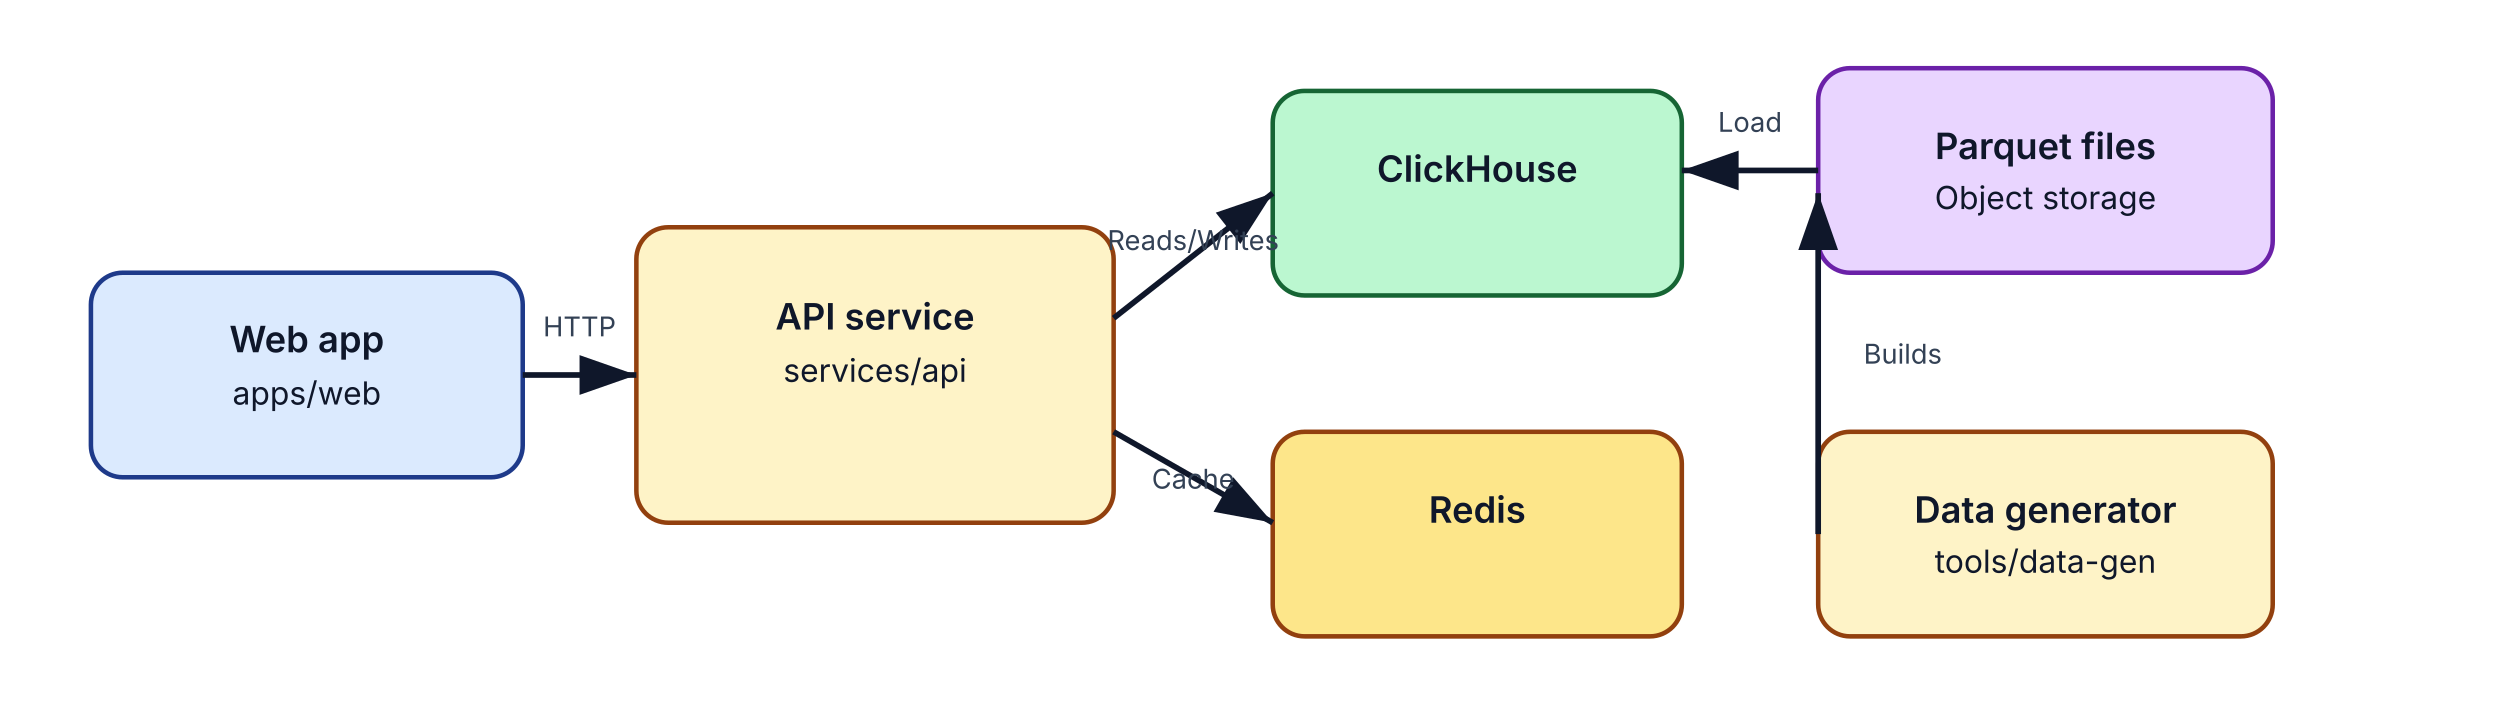
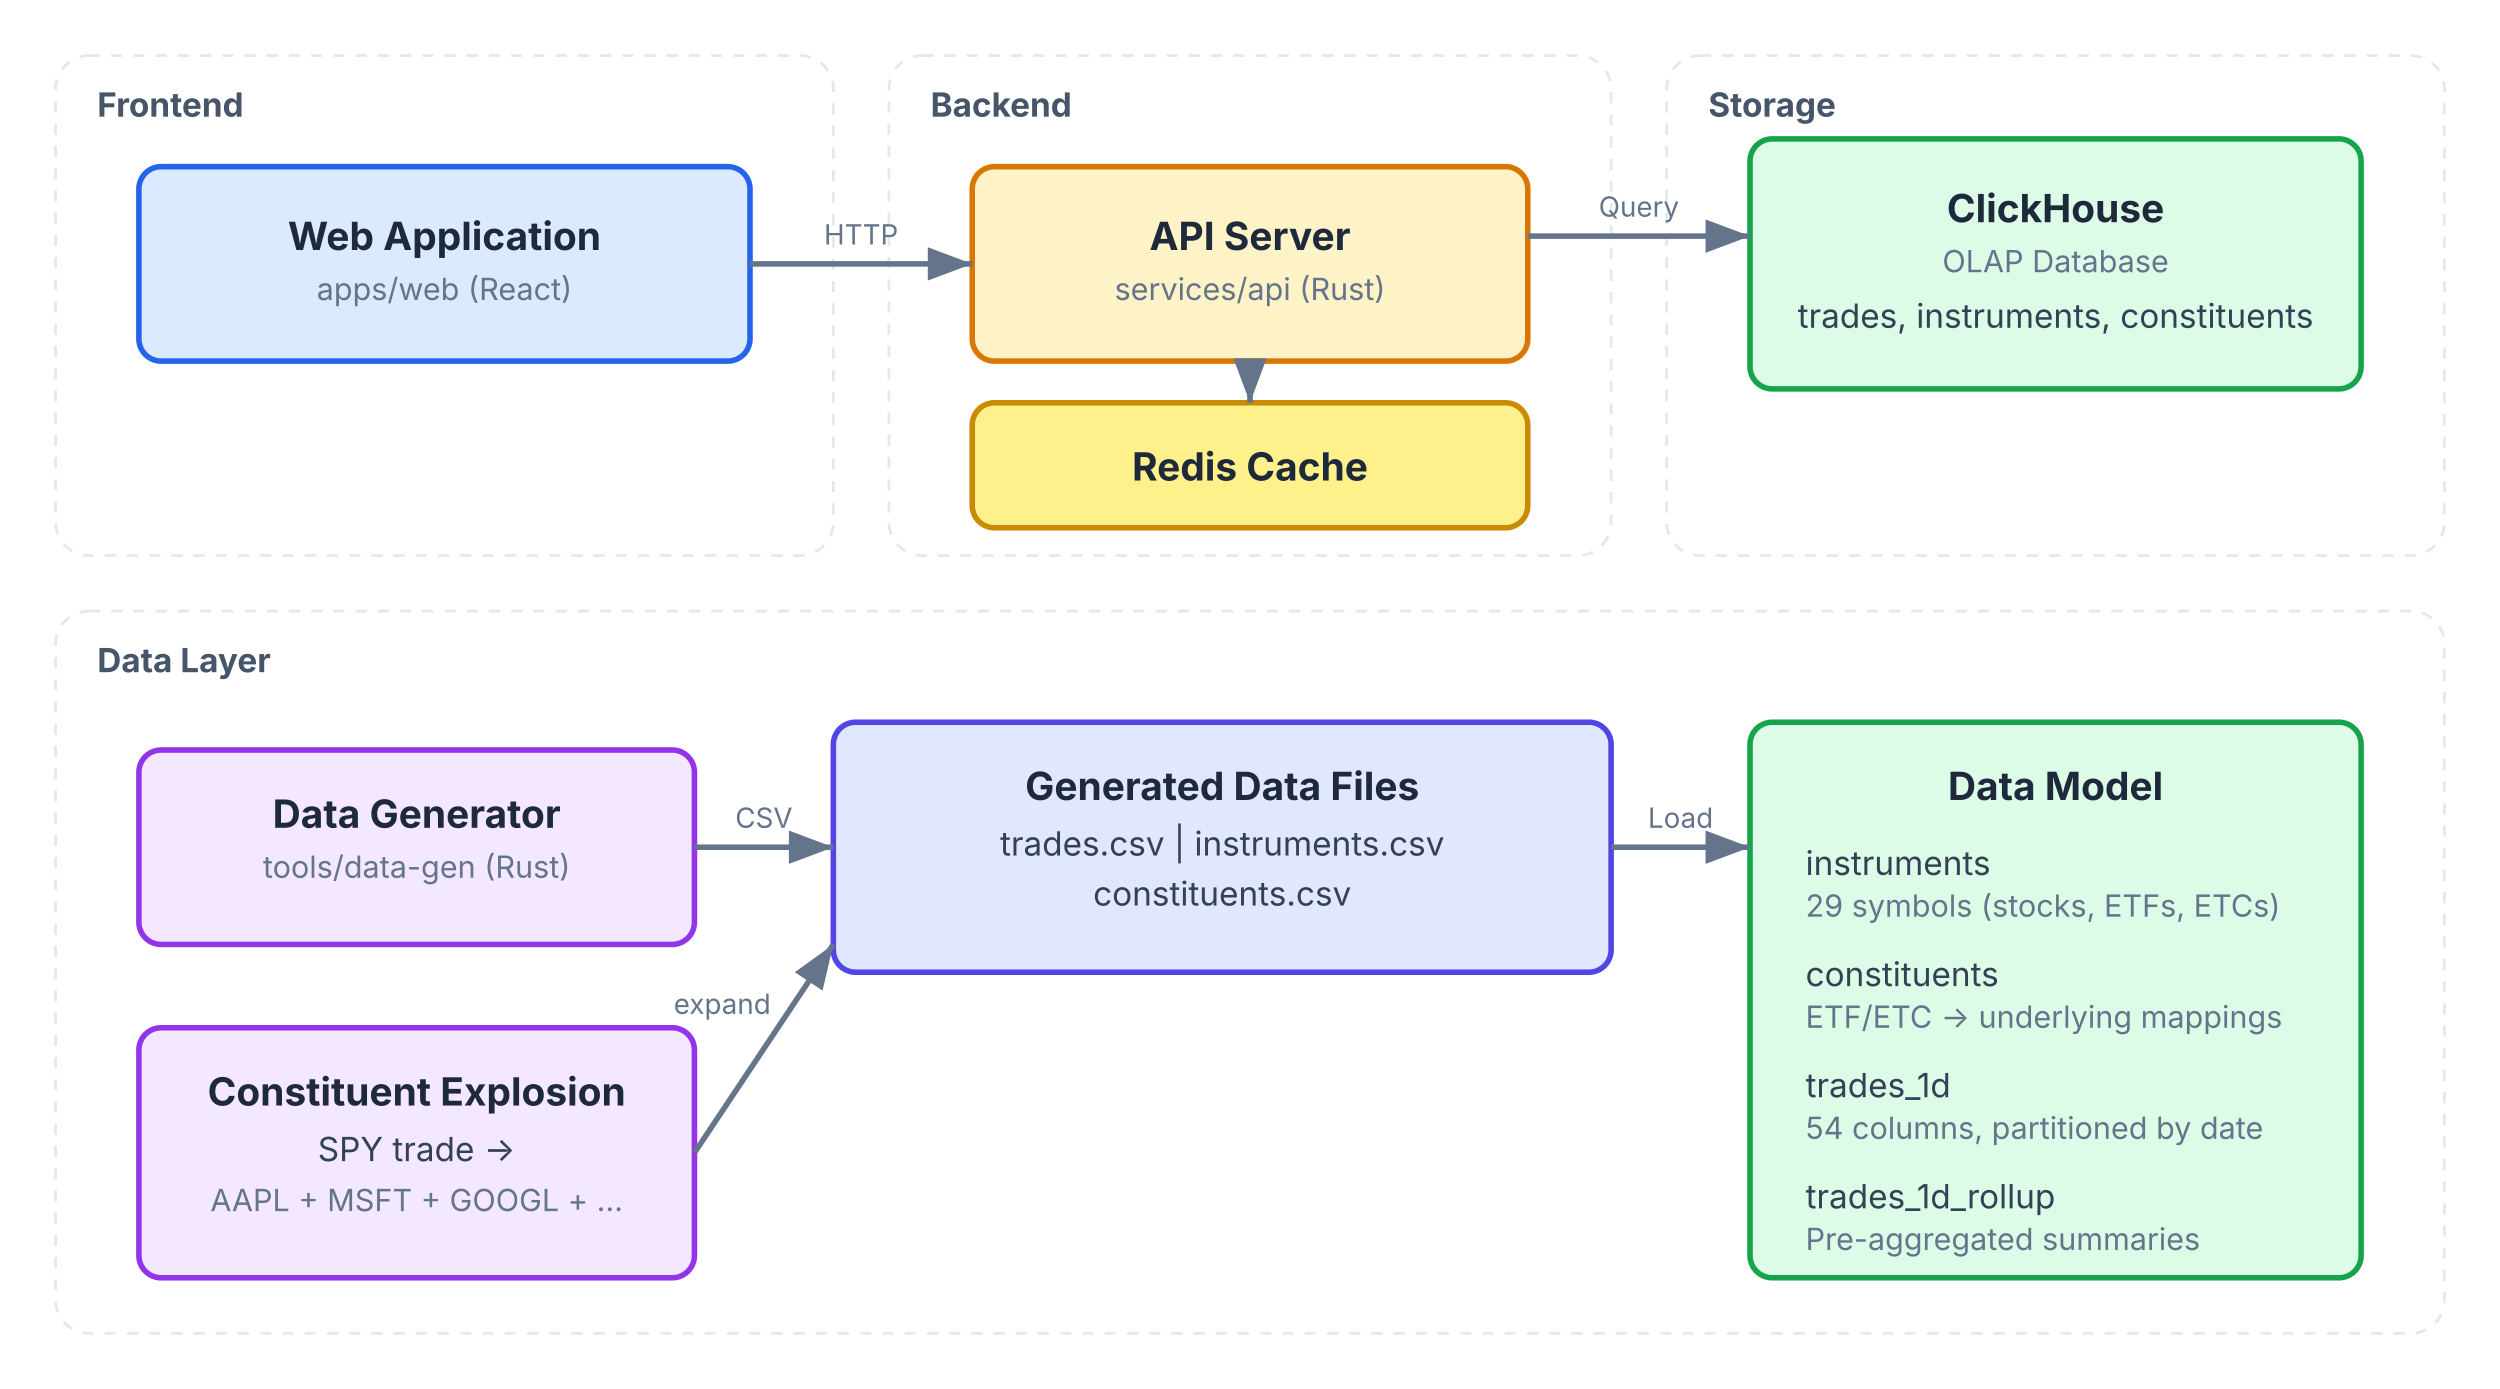
- <svg xmlns="http://www.w3.org/2000/svg" width="1100" height="320" viewBox="0 0 1100 320" role="img" aria-label="Architecture diagram">
+ <svg xmlns="http://www.w3.org/2000/svg" width="900" height="500" viewBox="0 0 900 500" role="img" aria-label="Architecture diagram">
  <defs>
    <style>
-       .box { stroke-width: 2; rx: 14; }
-       .box-web { fill: #dbeafe; stroke: #1e3a8a; }
-       .box-api { fill: #fef3c7; stroke: #92400e; }
-       .box-db { fill: #bbf7d0; stroke: #166534; }
-       .box-cache { fill: #fde68a; stroke: #92400e; }
-       .box-parquet { fill: #e9d5ff; stroke: #6b21a8; }
-       .title { font: 16px/1.4 "Inter", "Segoe UI", Arial, sans-serif; fill: #0f172a; font-weight: 600; }
-       .label { font: 14px/1.4 "Inter", "Segoe UI", Arial, sans-serif; fill: #0f172a; }
-       .arrow { stroke: #0f172a; stroke-width: 2.5; fill: none; }
-       .arrow-label { font: 12px/1.4 "Inter", "Segoe UI", Arial, sans-serif; fill: #334155; }
+       .box { stroke-width: 2; rx: 8; }
+       .box-web { fill: #dbeafe; stroke: #2563eb; }
+       .box-api { fill: #fef3c7; stroke: #d97706; }
+       .box-db { fill: #dcfce7; stroke: #16a34a; }
+       .box-cache { fill: #fef08a; stroke: #ca8a04; }
+       .box-tool { fill: #f3e8ff; stroke: #9333ea; }
+       .box-data { fill: #e0e7ff; stroke: #4f46e5; }
+       .title { font: bold 14px system-ui, -apple-system, sans-serif; fill: #1e293b; }
+       .subtitle { font: 11px system-ui, -apple-system, sans-serif; fill: #64748b; }
+       .label { font: 12px system-ui, -apple-system, sans-serif; fill: #334155; }
+       .section-title { font: bold 12px system-ui, -apple-system, sans-serif; fill: #475569; }
+       .arrow { stroke: #64748b; stroke-width: 2; fill: none; }
+       .arrow-label { font: 10px system-ui, -apple-system, sans-serif; fill: #64748b; }
+       .section { fill: none; stroke: #e2e8f0; stroke-width: 1; stroke-dasharray: 4; rx: 12; }
    </style>
-     <marker id="arrowhead" markerWidth="10" markerHeight="7" refX="10" refY="3.5" orient="auto">
-       <polygon points="0 0, 10 3.5, 0 7" fill="#0f172a" />
+     <marker id="arrowhead" markerWidth="8" markerHeight="6" refX="8" refY="3" orient="auto">
+       <polygon points="0 0, 8 3, 0 6" fill="#64748b" />
    </marker>
  </defs>
-   <rect class="box box-web" x="40" y="120" width="190" height="90" />
-   <text class="title" x="135" y="155" text-anchor="middle">Web app</text>
-   <text class="label" x="135" y="178" text-anchor="middle">apps/web</text>
-   <rect class="box box-api" x="280" y="100" width="210" height="130" />
-   <text class="title" x="385" y="145" text-anchor="middle">API service</text>
-   <text class="label" x="385" y="168" text-anchor="middle">services/api</text>
-   <rect class="box box-db" x="560" y="40" width="180" height="90" />
-   <text class="title" x="650" y="80" text-anchor="middle">ClickHouse</text>
-   <rect class="box box-cache" x="560" y="190" width="180" height="90" />
-   <text class="title" x="650" y="230" text-anchor="middle">Redis</text>
-   <rect class="box box-parquet" x="800" y="30" width="200" height="90" />
-   <text class="title" x="900" y="70" text-anchor="middle">Parquet files</text>
-   <text class="label" x="900" y="92" text-anchor="middle">Object storage</text>
-   <rect class="box box-api" x="800" y="190" width="200" height="90" />
-   <text class="title" x="900" y="230" text-anchor="middle">Data generator</text>
-   <text class="label" x="900" y="252" text-anchor="middle">tools/data-gen</text>
-   <line class="arrow" x1="230" y1="165" x2="280" y2="165" marker-end="url(#arrowhead)" />
-   <text class="arrow-label" x="255" y="148" text-anchor="middle">HTTP</text>
-   <line class="arrow" x1="490" y1="140" x2="560" y2="85" marker-end="url(#arrowhead)" />
-   <text class="arrow-label" x="525" y="110" text-anchor="middle">Reads/Writes</text>
-   <line class="arrow" x1="490" y1="190" x2="560" y2="230" marker-end="url(#arrowhead)" />
-   <text class="arrow-label" x="525" y="215" text-anchor="middle">Cache</text>
-   <line class="arrow" x1="800" y1="235" x2="800" y2="85" marker-end="url(#arrowhead)" />
-   <text class="arrow-label" x="820" y="160" text-anchor="start">Builds</text>
-   <line class="arrow" x1="800" y1="75" x2="740" y2="75" marker-end="url(#arrowhead)" />
-   <text class="arrow-label" x="770" y="58" text-anchor="middle">Load</text>
+   <rect class="section" x="20" y="20" width="280" height="180" />
+   <text class="section-title" x="35" y="42">Frontend</text>
+   <rect class="section" x="320" y="20" width="260" height="180" />
+   <text class="section-title" x="335" y="42">Backend</text>
+   <rect class="section" x="600" y="20" width="280" height="180" />
+   <text class="section-title" x="615" y="42">Storage</text>
+   <rect class="section" x="20" y="220" width="860" height="260" />
+   <text class="section-title" x="35" y="242">Data Layer</text>
+   <rect class="box box-web" x="50" y="60" width="220" height="70" />
+   <text class="title" x="160" y="90" text-anchor="middle">Web Application</text>
+   <text class="subtitle" x="160" y="108" text-anchor="middle">apps/web (React)</text>
+   <rect class="box box-api" x="350" y="60" width="200" height="70" />
+   <text class="title" x="450" y="90" text-anchor="middle">API Server</text>
+   <text class="subtitle" x="450" y="108" text-anchor="middle">services/api (Rust)</text>
+   <rect class="box box-db" x="630" y="50" width="220" height="90" />
+   <text class="title" x="740" y="80" text-anchor="middle">ClickHouse</text>
+   <text class="subtitle" x="740" y="98" text-anchor="middle">OLAP Database</text>
+   <text class="label" x="740" y="118" text-anchor="middle">trades, instruments, constituents</text>
+   <rect class="box box-cache" x="350" y="145" width="200" height="45" />
+   <text class="title" x="450" y="173" text-anchor="middle">Redis Cache</text>
+   <rect class="box box-tool" x="50" y="270" width="200" height="70" />
+   <text class="title" x="150" y="298" text-anchor="middle">Data Generator</text>
+   <text class="subtitle" x="150" y="316" text-anchor="middle">tools/data-gen (Rust)</text>
+   <rect class="box box-data" x="300" y="260" width="280" height="90" />
+   <text class="title" x="440" y="288" text-anchor="middle">Generated Data Files</text>
+   <text class="label" x="440" y="308" text-anchor="middle">trades.csv | instruments.csv</text>
+   <text class="label" x="440" y="326" text-anchor="middle">constituents.csv</text>
+   <rect class="box box-db" x="630" y="260" width="220" height="200" />
+   <text class="title" x="740" y="288" text-anchor="middle">Data Model</text>
+   <text class="label" x="650" y="315">instruments</text>
+   <text class="subtitle" x="650" y="330">29 symbols (stocks, ETFs, ETCs)</text>
+   <text class="label" x="650" y="355">constituents</text>
+   <text class="subtitle" x="650" y="370">ETF/ETC → underlying mappings</text>
+   <text class="label" x="650" y="395">trades_1d</text>
+   <text class="subtitle" x="650" y="410">54 columns, partitioned by date</text>
+   <text class="label" x="650" y="435">trades_1d_rollup</text>
+   <text class="subtitle" x="650" y="450">Pre-aggregated summaries</text>
+   <rect class="box box-tool" x="50" y="370" width="200" height="90" />
+   <text class="title" x="150" y="398" text-anchor="middle">Constituent Explosion</text>
+   <text class="label" x="150" y="418" text-anchor="middle">SPY trade →</text>
+   <text class="subtitle" x="150" y="436" text-anchor="middle">AAPL + MSFT + GOOGL + ...</text>
+   <line class="arrow" x1="270" y1="95" x2="350" y2="95" marker-end="url(#arrowhead)" />
+   <text class="arrow-label" x="310" y="88" text-anchor="middle">HTTP</text>
+   <line class="arrow" x1="550" y1="85" x2="630" y2="85" marker-end="url(#arrowhead)" />
+   <text class="arrow-label" x="590" y="78" text-anchor="middle">Query</text>
+   <line class="arrow" x1="450" y1="130" x2="450" y2="145" marker-end="url(#arrowhead)" />
+   <line class="arrow" x1="250" y1="305" x2="300" y2="305" marker-end="url(#arrowhead)" />
+   <text class="arrow-label" x="275" y="298" text-anchor="middle">CSV</text>
+   <line class="arrow" x1="580" y1="305" x2="630" y2="305" marker-end="url(#arrowhead)" />
+   <text class="arrow-label" x="605" y="298" text-anchor="middle">Load</text>
+   <line class="arrow" x1="250" y1="415" x2="300" y2="340" marker-end="url(#arrowhead)" />
+   <text class="arrow-label" x="260" y="365" text-anchor="middle">expand</text>
</svg>
